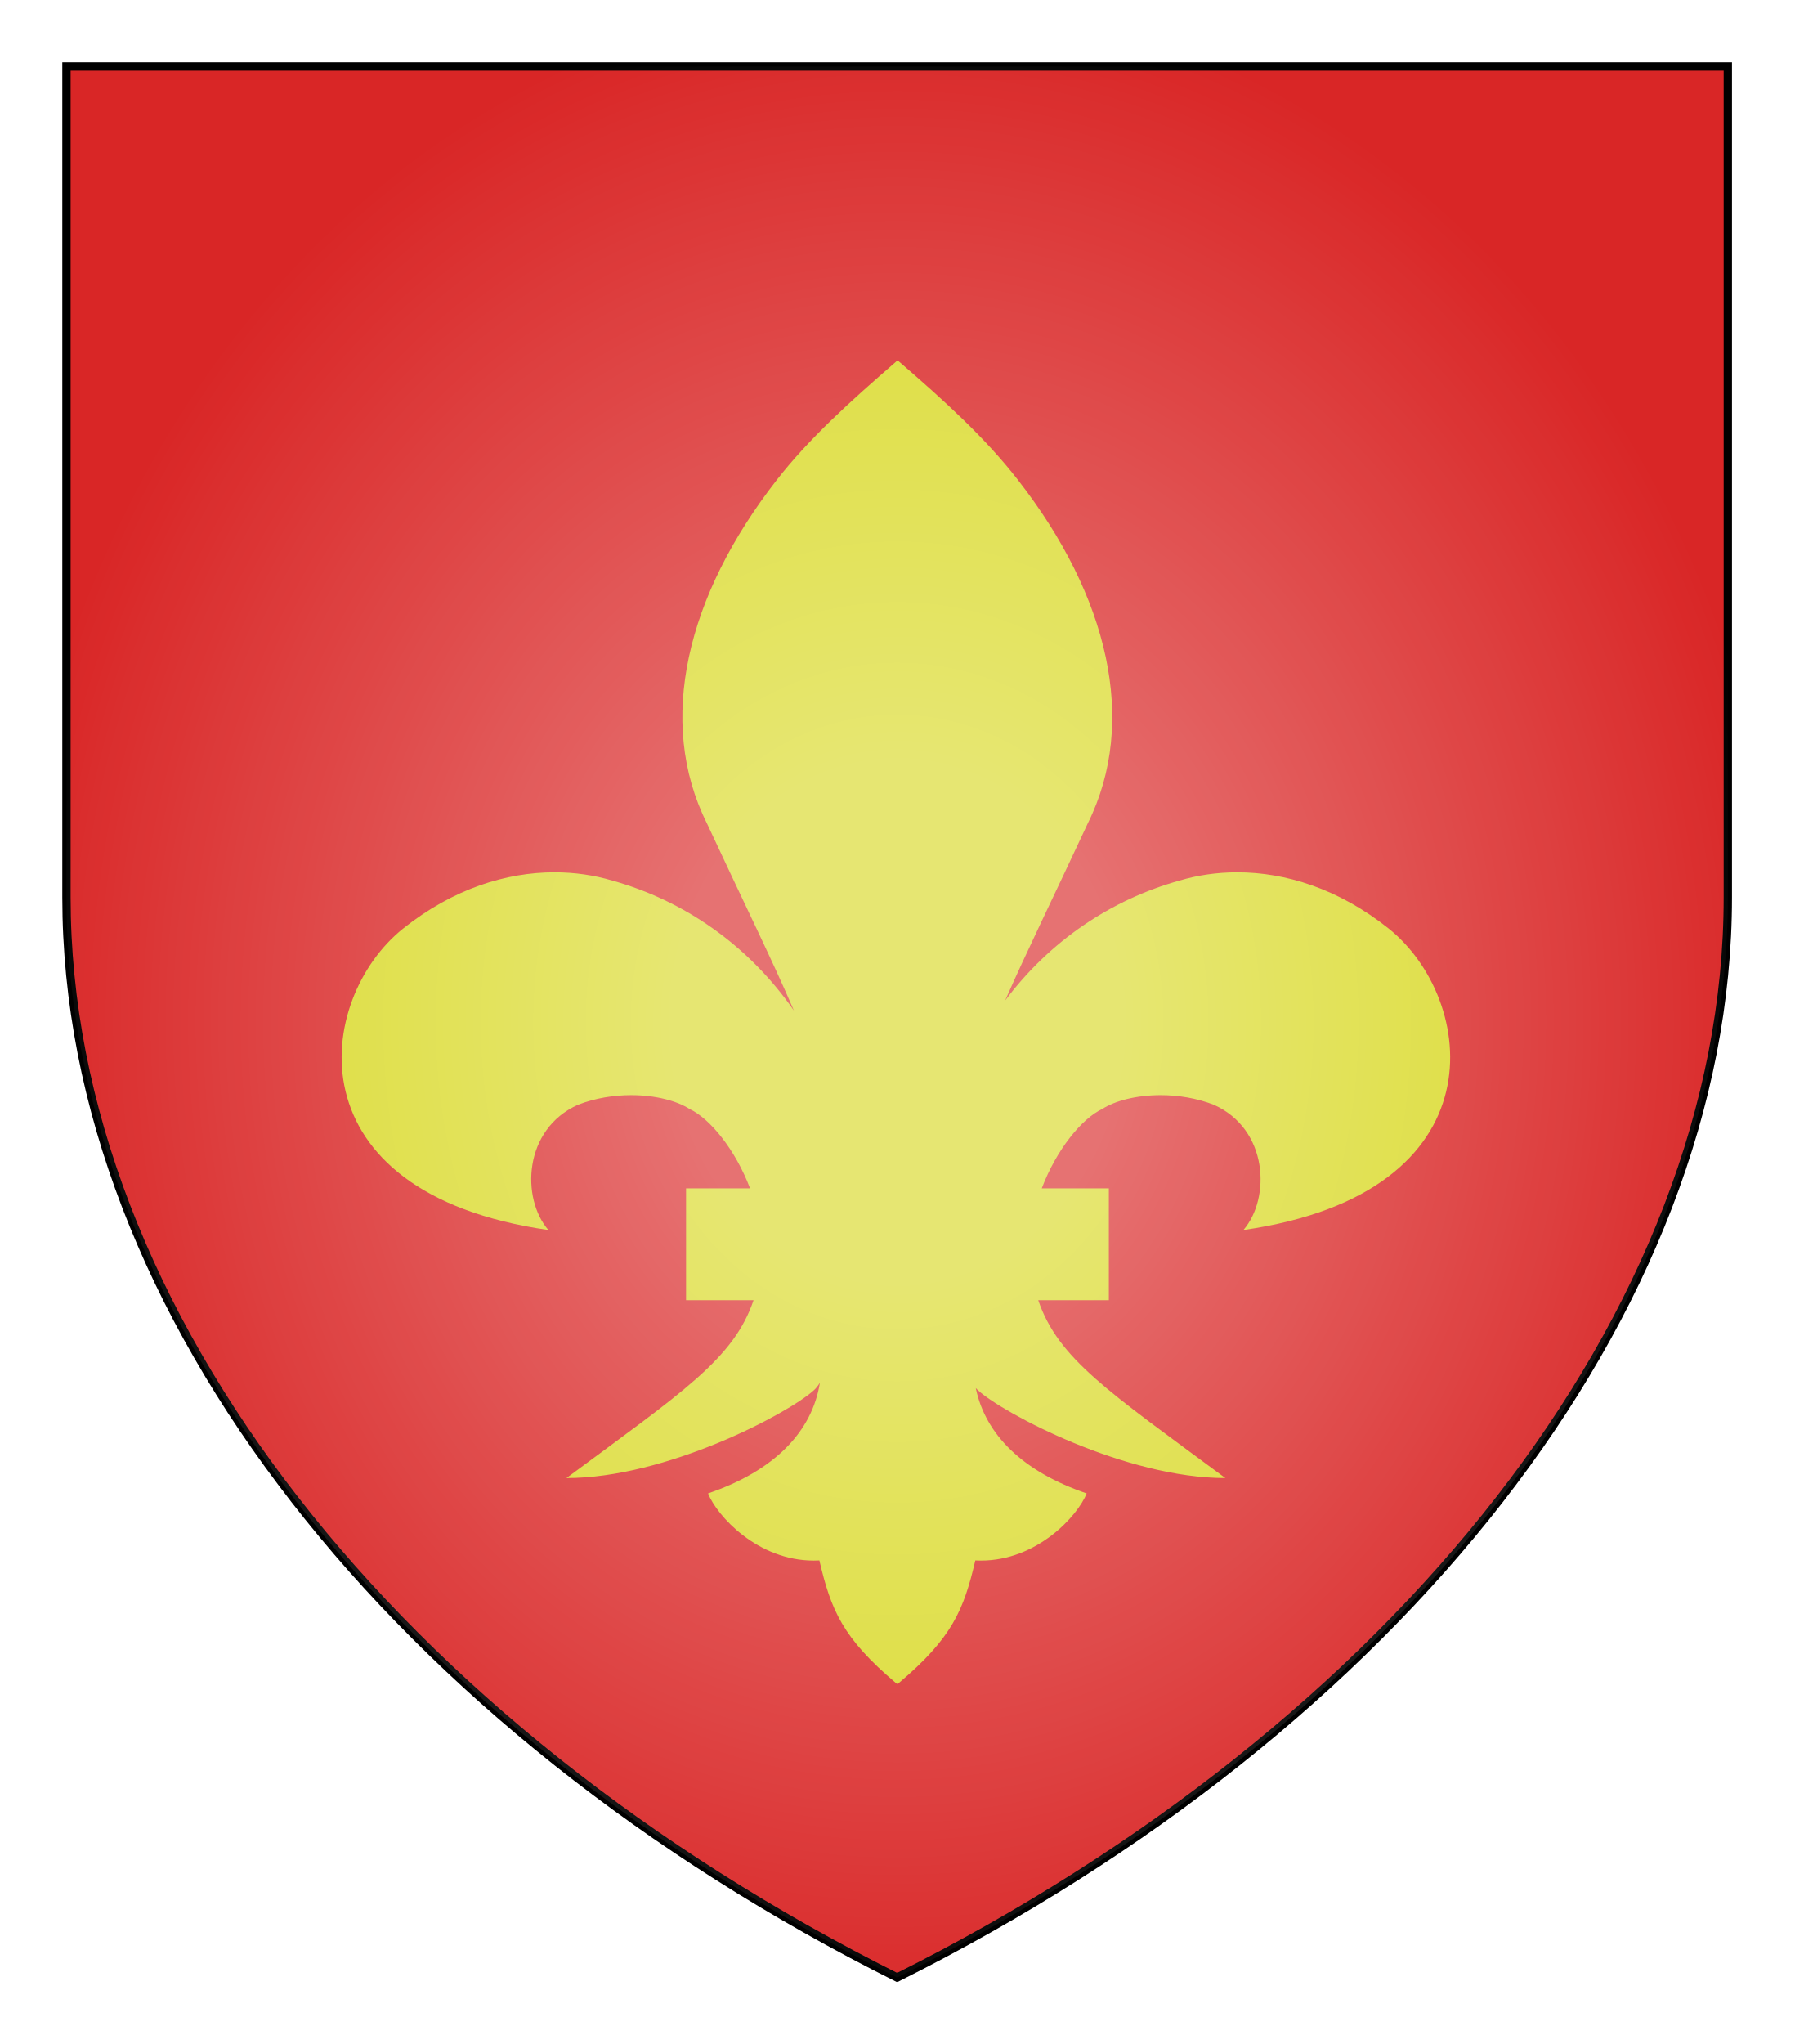
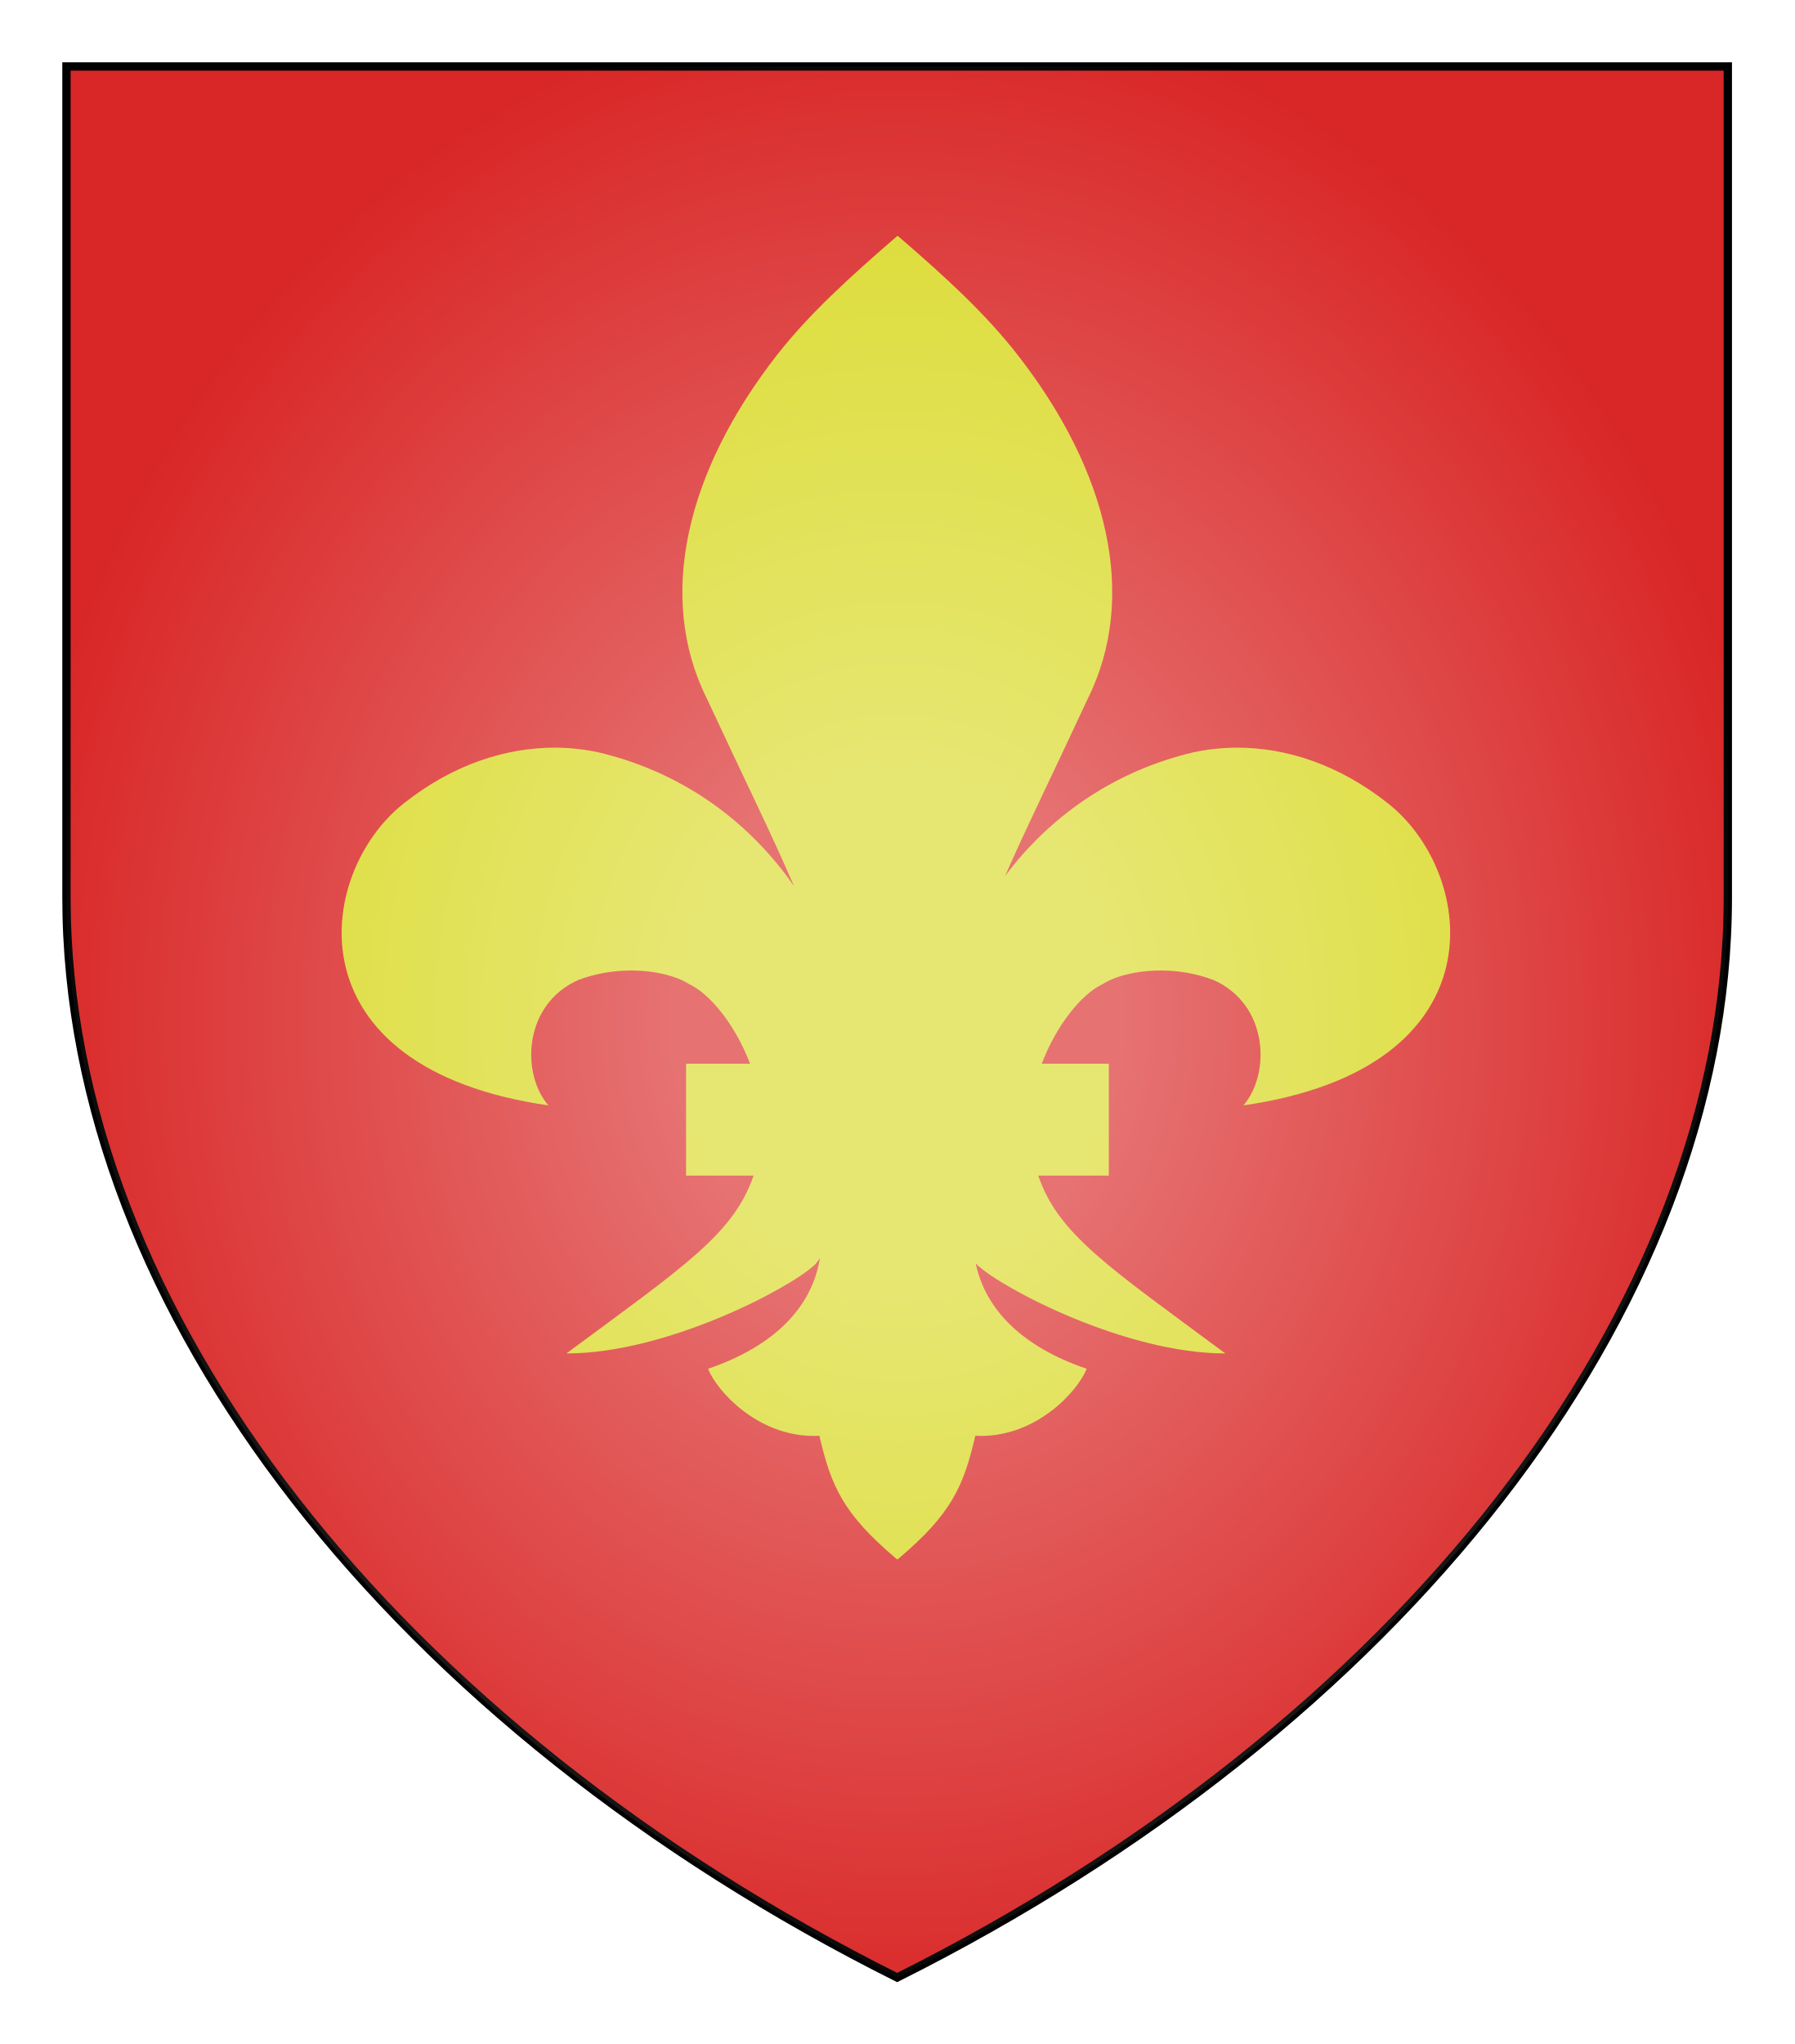
<svg xmlns="http://www.w3.org/2000/svg" height="246.0" width="216.0">
  <defs>
    <clipPath id="contour">
      <path d="M 8.0,8.0 L 208.0,8.0 L 208.0,108.0 C 208.0,158.0 168.0,208.0 108.0,238.0 C 48.0,208.0 8.0,158.0 8.0,108.0 L 8.0,8.0 Z" />
    </clipPath>
    <radialGradient id="lighting">
      <stop offset="25%" stop-color="white" stop-opacity="35%" />
      <stop offset="100%" stop-color="white" stop-opacity="0%" />
    </radialGradient>
  </defs>
  <g transform="translate(8.0,8.0)">
    <path d="M 0.0,0.0 L 200.0,0.0 L 200.0,100.0 C 200.0,150.0 160.0,200.0 100.0,230.0 C 40.0,200.0 0.0,150.0 0.0,100.0 L 0.0,0.0 Z" style="fill: rgb(217, 38, 38); stroke-width: 1px; stroke: none;" />
-     <path d="M 87.574,113.63 C 87.574,113.63 87.574,113.63 87.574,113.63 L 87.574,113.63 C 87.574,113.63 87.574,113.63 87.574,113.63 L 87.574,113.63 Z" style="fill: rgb(217, 217, 38); stroke-width: 1px; stroke: none;" />
-     <path d="M 100.038,35.404 C 99.99,35.404 99.944,35.441 99.875,35.523 C 94.309,40.341 89.367,44.809 85.498,49.776 C 74.639,63.705 70.995,78.831 77.086,91.062 C 81.562,100.681 85.009,107.634 87.574,113.63 C 82.113,105.76 74.364,100.389 65.703,97.976 C 63.552,97.336 61.21,96.983 58.755,96.983 C 52.976,96.983 46.569,98.942 40.542,103.742 C 29.934,112.204 26.839,135.543 58.015,140.036 C 54.72,136.217 54.995,127.905 61.585,124.96 C 63.69,124.146 65.914,123.803 67.982,123.803 C 70.866,123.803 73.448,124.47 74.989,125.459 C 77.477,126.616 80.526,130.363 82.291,135.019 L 74.589,135.019 L 74.589,148.483 L 82.714,148.483 C 80.301,155.556 74.295,159.438 60.187,169.89 C 72.218,169.89 86.895,162.127 89.991,159.306 L 89.991,159.306 C 90.23,159.093 90.468,158.79 90.705,158.412 L 90.705,158.412 C 89.757,164.319 85.227,169.011 77.235,171.737 C 78.299,174.42 83.177,179.817 89.966,179.817 C 90.188,179.817 90.413,179.811 90.64,179.799 C 92.037,185.79 93.435,189.135 99.875,194.576 C 99.95,194.639 99.988,194.67 100.025,194.67 C 100.062,194.67 100.1,194.639 100.175,194.576 C 106.615,189.135 108.013,185.79 109.41,179.799 C 109.637,179.811 109.862,179.817 110.084,179.817 C 116.873,179.817 121.751,174.42 122.815,171.737 C 115.115,169.111 110.629,164.66 109.463,159.055 L 109.464,159.055 C 109.546,159.149 109.628,159.233 109.71,159.306 L 109.71,159.306 C 112.805,162.127 127.482,169.89 139.514,169.89 C 125.405,159.438 119.399,155.556 116.986,148.483 L 125.485,148.483 L 125.485,135.019 L 117.409,135.019 C 119.175,130.363 122.224,126.616 124.712,125.459 C 126.252,124.47 128.835,123.803 131.719,123.803 C 133.787,123.803 136.01,124.146 138.116,124.96 C 144.706,127.905 144.98,136.217 141.685,140.036 C 172.862,135.543 169.767,112.204 159.158,103.742 C 153.132,98.942 146.724,96.983 140.945,96.983 C 138.49,96.983 136.148,97.336 133.997,97.976 C 125.789,100.263 118.4,105.207 113.001,112.417 C 115.506,106.695 118.787,100.04 122.964,91.062 C 129.03,78.831 125.411,63.705 114.552,49.776 C 110.683,44.784 105.766,40.291 100.175,35.473 L 100.175,35.473 C 100.119,35.429 100.078,35.404 100.038,35.404 L 100.038,35.404 Z" style="fill: rgb(217, 217, 38); stroke-width: 1px; stroke: none;" />
+     <path d="M 87.574,98.63 C 87.574,98.63 87.574,98.63 87.574,98.63 L 87.574,98.63 C 87.574,98.63 87.574,98.63 87.574,98.63 L 87.574,98.63 Z" style="fill: rgb(217, 217, 38); stroke-width: 1px; stroke: none;" />
+     <path d="M 100.038,20.404 C 99.99,20.404 99.944,20.441 99.875,20.523 C 94.309,25.341 89.367,29.809 85.498,34.776 C 74.639,48.705 70.995,63.831 77.086,76.062 C 81.562,85.681 85.009,92.634 87.574,98.63 C 82.113,90.76 74.364,85.389 65.703,82.976 C 63.552,82.336 61.21,81.983 58.755,81.983 C 52.976,81.983 46.569,83.942 40.542,88.742 C 29.934,97.204 26.839,120.543 58.015,125.036 C 54.72,121.217 54.995,112.905 61.585,109.96 C 63.69,109.146 65.914,108.803 67.982,108.803 C 70.866,108.803 73.448,109.47 74.989,110.459 C 77.477,111.616 80.526,115.363 82.291,120.019 L 74.589,120.019 L 74.589,133.483 L 82.714,133.483 C 80.301,140.556 74.295,144.438 60.187,154.89 C 72.218,154.89 86.895,147.127 89.991,144.306 L 89.991,144.306 C 90.23,144.093 90.468,143.79 90.705,143.412 L 90.705,143.412 C 89.757,149.319 85.227,154.011 77.235,156.737 C 78.299,159.42 83.177,164.817 89.966,164.817 C 90.188,164.817 90.413,164.811 90.64,164.799 C 92.037,170.79 93.435,174.135 99.875,179.576 C 99.95,179.639 99.988,179.67 100.025,179.67 C 100.062,179.67 100.1,179.639 100.175,179.576 C 106.615,174.135 108.013,170.79 109.41,164.799 C 109.637,164.811 109.862,164.817 110.084,164.817 C 116.873,164.817 121.751,159.42 122.815,156.737 C 115.115,154.111 110.629,149.66 109.463,144.055 L 109.464,144.055 C 109.546,144.149 109.628,144.233 109.71,144.306 L 109.71,144.306 C 112.805,147.127 127.482,154.89 139.514,154.89 C 125.405,144.438 119.399,140.556 116.986,133.483 L 125.485,133.483 L 125.485,120.019 L 117.409,120.019 C 119.175,115.363 122.224,111.616 124.712,110.459 C 126.252,109.47 128.835,108.803 131.719,108.803 C 133.787,108.803 136.01,109.146 138.116,109.96 C 144.706,112.905 144.98,121.217 141.685,125.036 C 172.862,120.543 169.767,97.204 159.158,88.742 C 153.132,83.942 146.724,81.983 140.945,81.983 C 138.49,81.983 136.148,82.336 133.997,82.976 C 125.789,85.263 118.4,90.207 113.001,97.417 C 115.506,91.695 118.787,85.04 122.964,76.062 C 129.03,63.831 125.411,48.705 114.552,34.776 C 110.683,29.784 105.766,25.291 100.175,20.473 L 100.175,20.473 C 100.119,20.429 100.078,20.404 100.038,20.404 L 100.038,20.404 Z" style="fill: rgb(217, 217, 38); stroke-width: 1px; stroke: none;" />
    <path d="M 0.0,0.0 L 200.0,0.0 L 200.0,100.0 C 200.0,150.0 160.0,200.0 100.0,230.0 C 40.0,200.0 0.0,150.0 0.0,100.0 L 0.0,0.0 Z" style="fill: none; stroke-width: 1px; stroke: rgb(0, 0, 0);" />
  </g>
  <rect clip-path="url(#contour)" fill="url(#lighting)" height="246.0" width="216.0" x="0.0" y="0.0" />
</svg>
